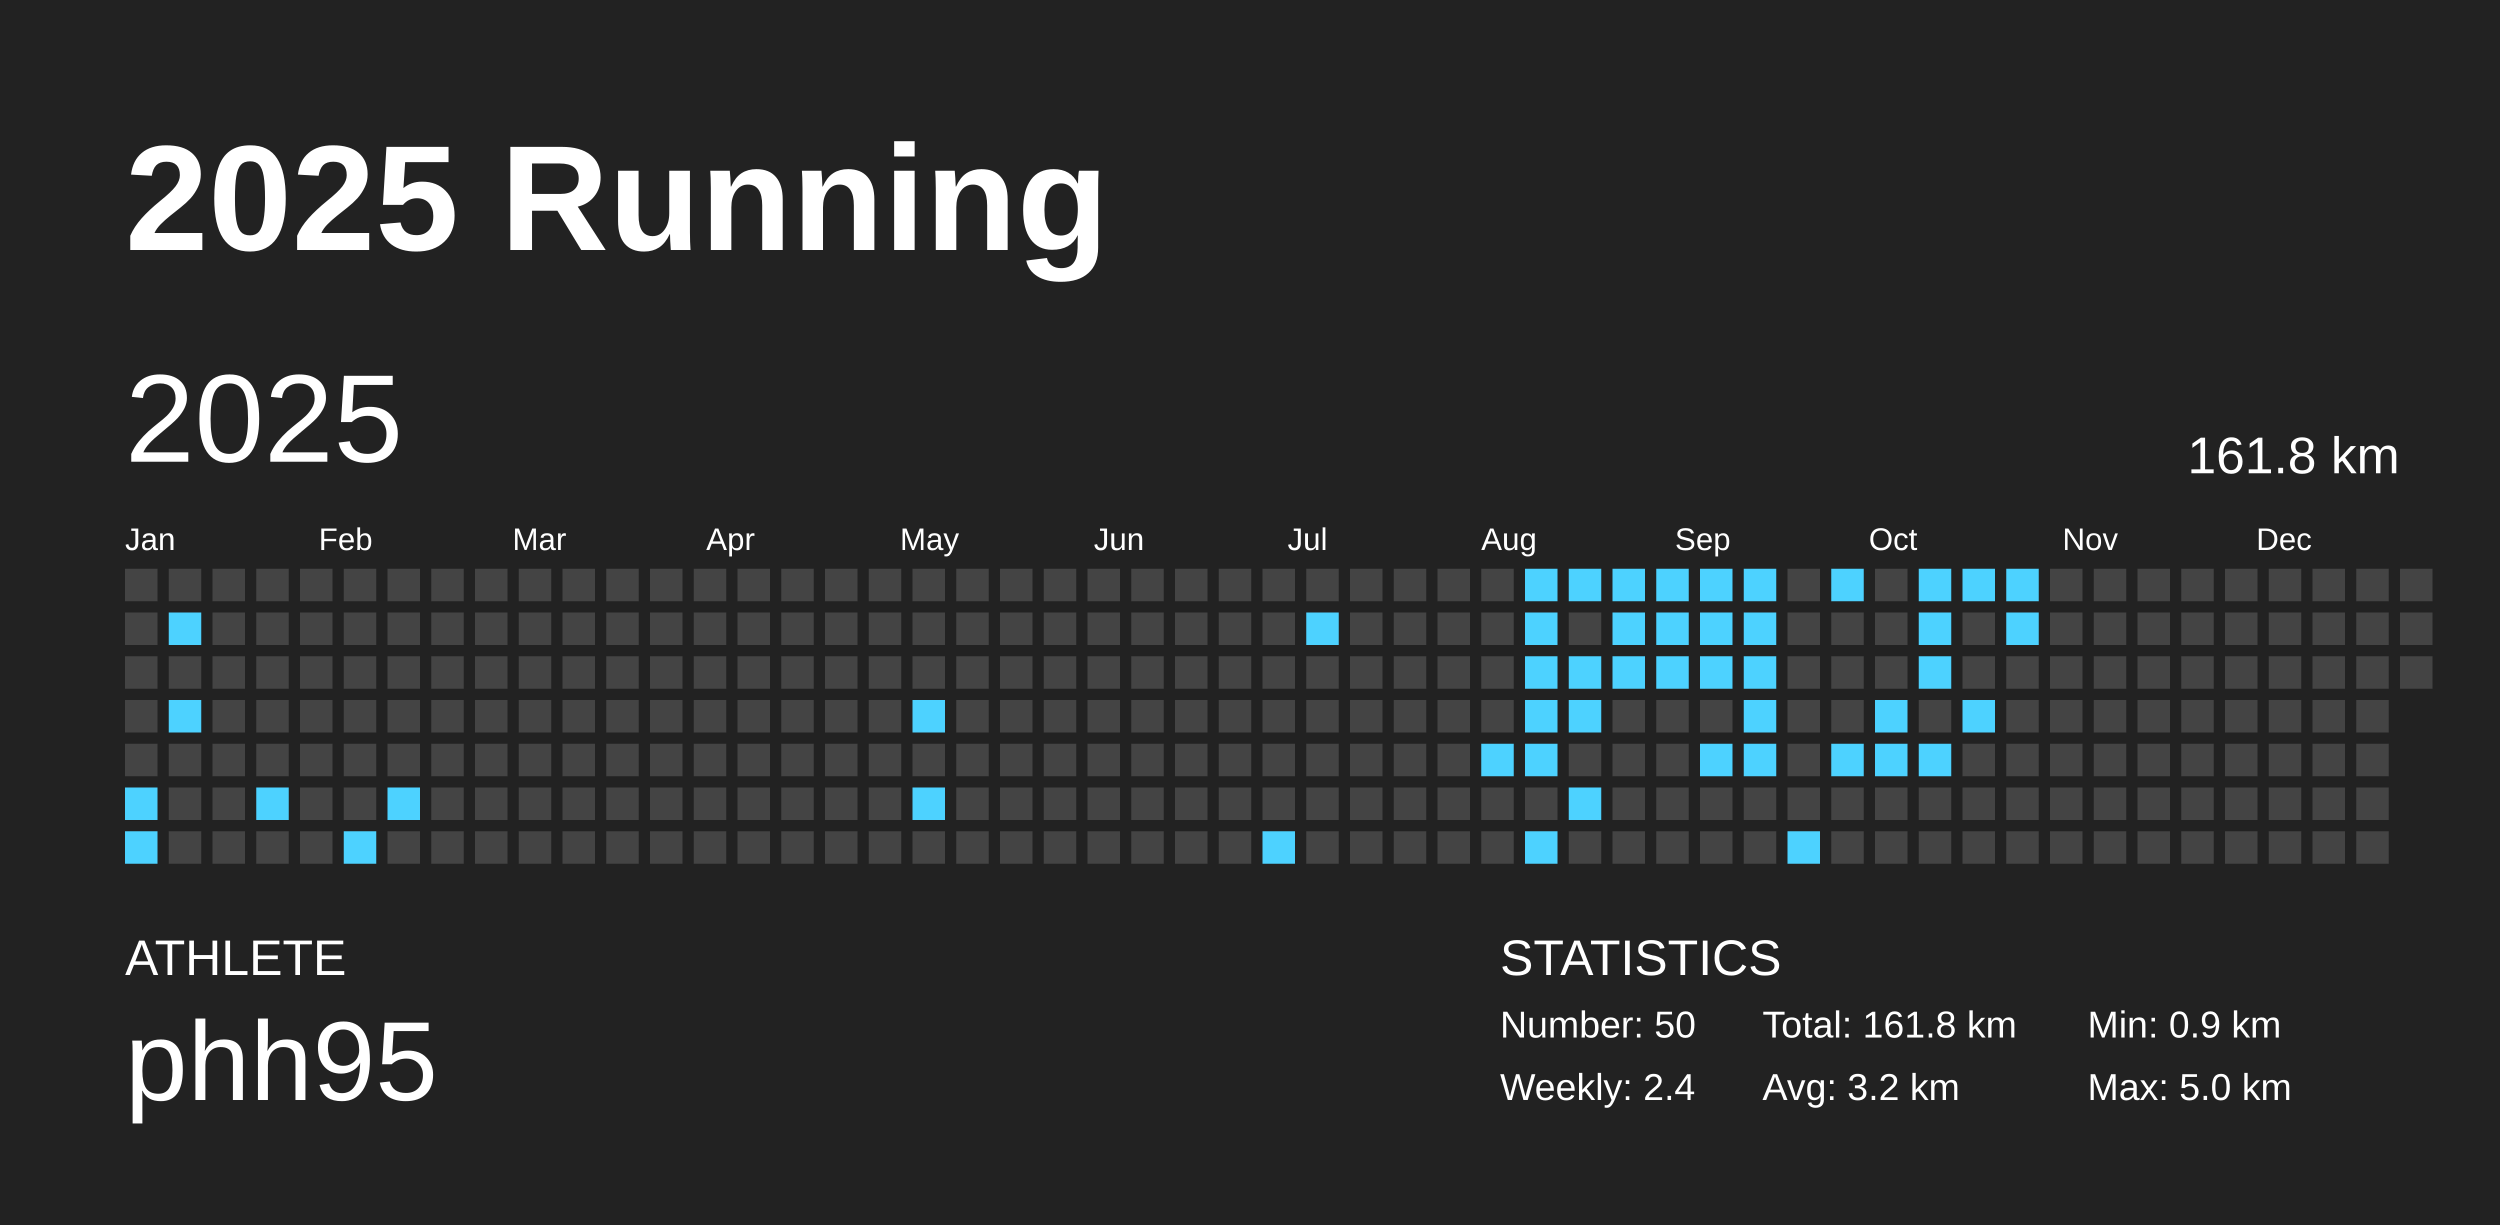
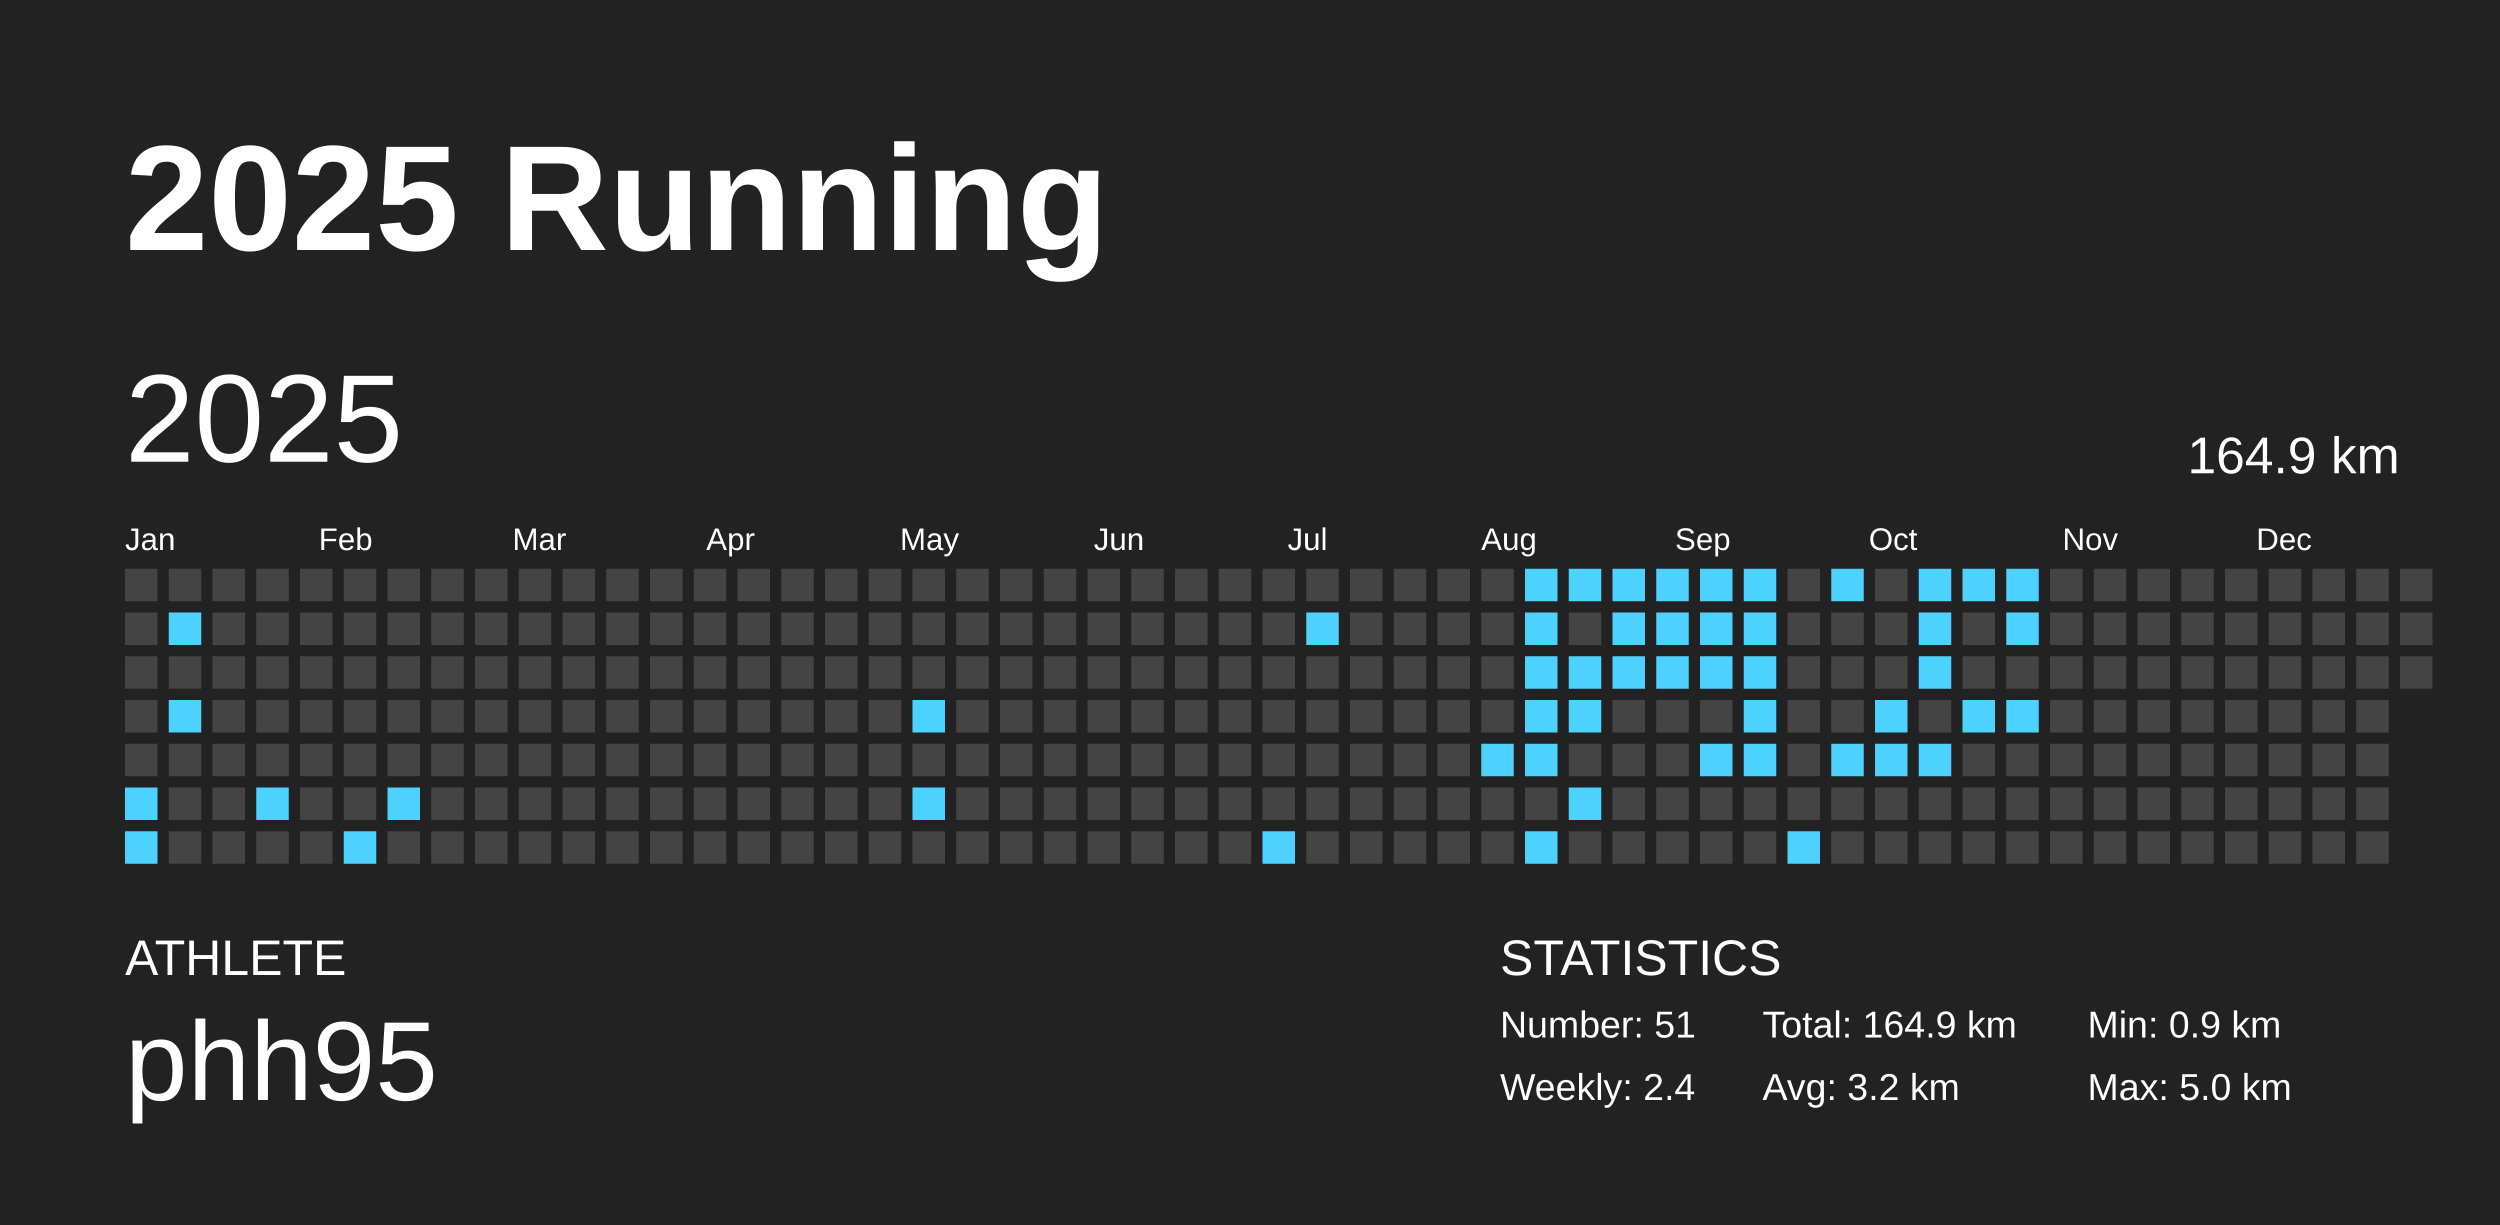
<svg xmlns="http://www.w3.org/2000/svg" baseProfile="full" height="98mm" version="1.1" viewBox="0,0,200,98" width="200mm">
  <defs />
  <rect fill="#222222" height="98" width="200" x="0" y="0" />
  <text fill="#FFFFFF" style="font-size:12px; font-family:Arial; font-weight:bold;" x="10" y="20">2025 Running</text>
  <text fill="#FFFFFF" style="font-size:4px; font-family:Arial" x="10" y="78">ATHLETE</text>
  <text fill="#FFFFFF" style="font-size:9px; font-family:Arial" x="10" y="88">phh95</text>
  <text fill="#FFFFFF" style="font-size:4px; font-family:Arial" x="120" y="78">STATISTICS</text>
-   <text fill="#FFFFFF" style="font-size:3px; font-family:Arial" x="120" y="83">Number: 50</text>
+   <text fill="#FFFFFF" style="font-size:3px; font-family:Arial" x="120" y="83">Number: 51</text>
  <text fill="#FFFFFF" style="font-size:3px; font-family:Arial" x="120" y="88">Weekly: 2.4</text>
-   <text fill="#FFFFFF" style="font-size:3px; font-family:Arial" x="141" y="83">Total: 161.8 km</text>
+   <text fill="#FFFFFF" style="font-size:3px; font-family:Arial" x="141" y="83">Total: 164.9 km</text>
  <text fill="#FFFFFF" style="font-size:3px; font-family:Arial" x="141" y="88">Avg: 3.2 km</text>
  <text fill="#FFFFFF" style="font-size:3px; font-family:Arial" x="167" y="83">Min: 0.9 km</text>
  <text fill="#FFFFFF" style="font-size:3px; font-family:Arial" x="167" y="88">Max: 5.0 km</text>
  <text dominant-baseline="hanging" fill="#FFFFFF" style="font-size:10.0px; font-family:Arial;" x="10" y="30">2025</text>
-   <text dominant-baseline="hanging" fill="#FFFFFF" style="font-size:4.125px; font-family:Arial;" x="175" y="35">161.8 km</text>
+   <text dominant-baseline="hanging" fill="#FFFFFF" style="font-size:4.125px; font-family:Arial;" x="175" y="35">164.9 km</text>
  <text fill="#FFFFFF" style="font-size:2.5px; font-family:Arial" x="10.0" y="44">Jan</text>
  <text fill="#FFFFFF" style="font-size:2.5px; font-family:Arial" x="25.5" y="44">Feb</text>
  <text fill="#FFFFFF" style="font-size:2.5px; font-family:Arial" x="41.0" y="44">Mar</text>
  <text fill="#FFFFFF" style="font-size:2.5px; font-family:Arial" x="56.5" y="44">Apr</text>
  <text fill="#FFFFFF" style="font-size:2.5px; font-family:Arial" x="72.0" y="44">May</text>
  <text fill="#FFFFFF" style="font-size:2.5px; font-family:Arial" x="87.5" y="44">Jun</text>
  <text fill="#FFFFFF" style="font-size:2.5px; font-family:Arial" x="103.0" y="44">Jul</text>
  <text fill="#FFFFFF" style="font-size:2.5px; font-family:Arial" x="118.5" y="44">Aug</text>
  <text fill="#FFFFFF" style="font-size:2.5px; font-family:Arial" x="134.0" y="44">Sep</text>
  <text fill="#FFFFFF" style="font-size:2.5px; font-family:Arial" x="149.5" y="44">Oct</text>
  <text fill="#FFFFFF" style="font-size:2.5px; font-family:Arial" x="165.0" y="44">Nov</text>
  <text fill="#FFFFFF" style="font-size:2.5px; font-family:Arial" x="180.5" y="44">Dec</text>
  <rect fill="#444444" height="2.6" width="2.6" x="10.0" y="45.5" />
  <rect fill="#444444" height="2.6" width="2.6" x="10.0" y="49.0" />
  <rect fill="#444444" height="2.6" width="2.6" x="10.0" y="52.5" />
  <rect fill="#444444" height="2.6" width="2.6" x="10.0" y="56.0" />
  <rect fill="#444444" height="2.6" width="2.6" x="10.0" y="59.5" />
  <rect fill="#4dd2ff" height="2.6" width="2.6" x="10.0" y="63.0" />
  <rect fill="#4dd2ff" height="2.6" width="2.6" x="10.0" y="66.5" />
  <rect fill="#444444" height="2.6" width="2.6" x="13.5" y="45.5" />
  <rect fill="#4dd2ff" height="2.6" width="2.6" x="13.5" y="49.0" />
  <rect fill="#444444" height="2.6" width="2.6" x="13.5" y="52.5" />
  <rect fill="#4dd2ff" height="2.6" width="2.6" x="13.5" y="56.0" />
  <rect fill="#444444" height="2.6" width="2.6" x="13.5" y="59.5" />
  <rect fill="#444444" height="2.6" width="2.6" x="13.5" y="63.0" />
  <rect fill="#444444" height="2.6" width="2.6" x="13.5" y="66.5" />
  <rect fill="#444444" height="2.6" width="2.6" x="17.0" y="45.5" />
  <rect fill="#444444" height="2.6" width="2.6" x="17.0" y="49.0" />
  <rect fill="#444444" height="2.6" width="2.6" x="17.0" y="52.5" />
  <rect fill="#444444" height="2.6" width="2.6" x="17.0" y="56.0" />
  <rect fill="#444444" height="2.6" width="2.6" x="17.0" y="59.5" />
  <rect fill="#444444" height="2.6" width="2.6" x="17.0" y="63.0" />
  <rect fill="#444444" height="2.6" width="2.6" x="17.0" y="66.5" />
  <rect fill="#444444" height="2.6" width="2.6" x="20.5" y="45.5" />
  <rect fill="#444444" height="2.6" width="2.6" x="20.5" y="49.0" />
  <rect fill="#444444" height="2.6" width="2.6" x="20.5" y="52.5" />
  <rect fill="#444444" height="2.6" width="2.6" x="20.5" y="56.0" />
  <rect fill="#444444" height="2.6" width="2.6" x="20.5" y="59.5" />
  <rect fill="#4dd2ff" height="2.6" width="2.6" x="20.5" y="63.0" />
  <rect fill="#444444" height="2.6" width="2.6" x="20.5" y="66.5" />
  <rect fill="#444444" height="2.6" width="2.6" x="24.0" y="45.5" />
  <rect fill="#444444" height="2.6" width="2.6" x="24.0" y="49.0" />
  <rect fill="#444444" height="2.6" width="2.6" x="24.0" y="52.5" />
  <rect fill="#444444" height="2.6" width="2.6" x="24.0" y="56.0" />
  <rect fill="#444444" height="2.6" width="2.6" x="24.0" y="59.5" />
  <rect fill="#444444" height="2.6" width="2.6" x="24.0" y="63.0" />
  <rect fill="#444444" height="2.6" width="2.6" x="24.0" y="66.5" />
  <rect fill="#444444" height="2.6" width="2.6" x="27.5" y="45.5" />
  <rect fill="#444444" height="2.6" width="2.6" x="27.5" y="49.0" />
  <rect fill="#444444" height="2.6" width="2.6" x="27.5" y="52.5" />
  <rect fill="#444444" height="2.6" width="2.6" x="27.5" y="56.0" />
  <rect fill="#444444" height="2.6" width="2.6" x="27.5" y="59.5" />
  <rect fill="#444444" height="2.6" width="2.6" x="27.5" y="63.0" />
  <rect fill="#4dd2ff" height="2.6" width="2.6" x="27.5" y="66.5" />
  <rect fill="#444444" height="2.6" width="2.6" x="31.0" y="45.5" />
  <rect fill="#444444" height="2.6" width="2.6" x="31.0" y="49.0" />
  <rect fill="#444444" height="2.6" width="2.6" x="31.0" y="52.5" />
  <rect fill="#444444" height="2.6" width="2.6" x="31.0" y="56.0" />
  <rect fill="#444444" height="2.6" width="2.6" x="31.0" y="59.5" />
  <rect fill="#4dd2ff" height="2.6" width="2.6" x="31.0" y="63.0" />
  <rect fill="#444444" height="2.6" width="2.6" x="31.0" y="66.5" />
  <rect fill="#444444" height="2.6" width="2.6" x="34.5" y="45.5" />
  <rect fill="#444444" height="2.6" width="2.6" x="34.5" y="49.0" />
  <rect fill="#444444" height="2.6" width="2.6" x="34.5" y="52.5" />
  <rect fill="#444444" height="2.6" width="2.6" x="34.5" y="56.0" />
  <rect fill="#444444" height="2.6" width="2.6" x="34.5" y="59.5" />
  <rect fill="#444444" height="2.6" width="2.6" x="34.5" y="63.0" />
  <rect fill="#444444" height="2.6" width="2.6" x="34.5" y="66.5" />
  <rect fill="#444444" height="2.6" width="2.6" x="38.0" y="45.5" />
  <rect fill="#444444" height="2.6" width="2.6" x="38.0" y="49.0" />
  <rect fill="#444444" height="2.6" width="2.6" x="38.0" y="52.5" />
  <rect fill="#444444" height="2.6" width="2.6" x="38.0" y="56.0" />
  <rect fill="#444444" height="2.6" width="2.6" x="38.0" y="59.5" />
  <rect fill="#444444" height="2.6" width="2.6" x="38.0" y="63.0" />
  <rect fill="#444444" height="2.6" width="2.6" x="38.0" y="66.5" />
  <rect fill="#444444" height="2.6" width="2.6" x="41.5" y="45.5" />
  <rect fill="#444444" height="2.6" width="2.6" x="41.5" y="49.0" />
  <rect fill="#444444" height="2.6" width="2.6" x="41.5" y="52.5" />
  <rect fill="#444444" height="2.6" width="2.6" x="41.5" y="56.0" />
  <rect fill="#444444" height="2.6" width="2.6" x="41.5" y="59.5" />
  <rect fill="#444444" height="2.6" width="2.6" x="41.5" y="63.0" />
  <rect fill="#444444" height="2.6" width="2.6" x="41.5" y="66.5" />
  <rect fill="#444444" height="2.6" width="2.6" x="45.0" y="45.5" />
  <rect fill="#444444" height="2.6" width="2.6" x="45.0" y="49.0" />
  <rect fill="#444444" height="2.6" width="2.6" x="45.0" y="52.5" />
  <rect fill="#444444" height="2.6" width="2.6" x="45.0" y="56.0" />
  <rect fill="#444444" height="2.6" width="2.6" x="45.0" y="59.5" />
  <rect fill="#444444" height="2.6" width="2.6" x="45.0" y="63.0" />
  <rect fill="#444444" height="2.6" width="2.6" x="45.0" y="66.5" />
  <rect fill="#444444" height="2.6" width="2.6" x="48.5" y="45.5" />
  <rect fill="#444444" height="2.6" width="2.6" x="48.5" y="49.0" />
  <rect fill="#444444" height="2.6" width="2.6" x="48.5" y="52.5" />
  <rect fill="#444444" height="2.6" width="2.6" x="48.5" y="56.0" />
  <rect fill="#444444" height="2.6" width="2.6" x="48.5" y="59.5" />
  <rect fill="#444444" height="2.6" width="2.6" x="48.5" y="63.0" />
  <rect fill="#444444" height="2.6" width="2.6" x="48.5" y="66.5" />
  <rect fill="#444444" height="2.6" width="2.6" x="52.0" y="45.5" />
  <rect fill="#444444" height="2.6" width="2.6" x="52.0" y="49.0" />
  <rect fill="#444444" height="2.6" width="2.6" x="52.0" y="52.5" />
  <rect fill="#444444" height="2.6" width="2.6" x="52.0" y="56.0" />
  <rect fill="#444444" height="2.6" width="2.6" x="52.0" y="59.5" />
  <rect fill="#444444" height="2.6" width="2.6" x="52.0" y="63.0" />
  <rect fill="#444444" height="2.6" width="2.6" x="52.0" y="66.5" />
  <rect fill="#444444" height="2.6" width="2.6" x="55.5" y="45.5" />
  <rect fill="#444444" height="2.6" width="2.6" x="55.5" y="49.0" />
  <rect fill="#444444" height="2.6" width="2.6" x="55.5" y="52.5" />
  <rect fill="#444444" height="2.6" width="2.6" x="55.5" y="56.0" />
  <rect fill="#444444" height="2.6" width="2.6" x="55.5" y="59.5" />
  <rect fill="#444444" height="2.6" width="2.6" x="55.5" y="63.0" />
  <rect fill="#444444" height="2.6" width="2.6" x="55.5" y="66.5" />
  <rect fill="#444444" height="2.6" width="2.6" x="59.0" y="45.5" />
  <rect fill="#444444" height="2.6" width="2.6" x="59.0" y="49.0" />
  <rect fill="#444444" height="2.6" width="2.6" x="59.0" y="52.5" />
  <rect fill="#444444" height="2.6" width="2.6" x="59.0" y="56.0" />
  <rect fill="#444444" height="2.6" width="2.6" x="59.0" y="59.5" />
  <rect fill="#444444" height="2.6" width="2.6" x="59.0" y="63.0" />
  <rect fill="#444444" height="2.6" width="2.6" x="59.0" y="66.5" />
  <rect fill="#444444" height="2.6" width="2.6" x="62.5" y="45.5" />
  <rect fill="#444444" height="2.6" width="2.6" x="62.5" y="49.0" />
  <rect fill="#444444" height="2.6" width="2.6" x="62.5" y="52.5" />
  <rect fill="#444444" height="2.6" width="2.6" x="62.5" y="56.0" />
  <rect fill="#444444" height="2.6" width="2.6" x="62.5" y="59.5" />
  <rect fill="#444444" height="2.6" width="2.6" x="62.5" y="63.0" />
  <rect fill="#444444" height="2.6" width="2.6" x="62.5" y="66.5" />
  <rect fill="#444444" height="2.6" width="2.6" x="66.0" y="45.5" />
  <rect fill="#444444" height="2.6" width="2.6" x="66.0" y="49.0" />
  <rect fill="#444444" height="2.6" width="2.6" x="66.0" y="52.5" />
  <rect fill="#444444" height="2.6" width="2.6" x="66.0" y="56.0" />
  <rect fill="#444444" height="2.6" width="2.6" x="66.0" y="59.5" />
  <rect fill="#444444" height="2.6" width="2.6" x="66.0" y="63.0" />
  <rect fill="#444444" height="2.6" width="2.6" x="66.0" y="66.5" />
  <rect fill="#444444" height="2.6" width="2.6" x="69.5" y="45.5" />
  <rect fill="#444444" height="2.6" width="2.6" x="69.5" y="49.0" />
  <rect fill="#444444" height="2.6" width="2.6" x="69.5" y="52.5" />
  <rect fill="#444444" height="2.6" width="2.6" x="69.5" y="56.0" />
  <rect fill="#444444" height="2.6" width="2.6" x="69.5" y="59.5" />
  <rect fill="#444444" height="2.6" width="2.6" x="69.5" y="63.0" />
  <rect fill="#444444" height="2.6" width="2.6" x="69.5" y="66.5" />
  <rect fill="#444444" height="2.6" width="2.6" x="73.0" y="45.5" />
  <rect fill="#444444" height="2.6" width="2.6" x="73.0" y="49.0" />
  <rect fill="#444444" height="2.6" width="2.6" x="73.0" y="52.5" />
  <rect fill="#4dd2ff" height="2.6" width="2.6" x="73.0" y="56.0" />
  <rect fill="#444444" height="2.6" width="2.6" x="73.0" y="59.5" />
  <rect fill="#4dd2ff" height="2.6" width="2.6" x="73.0" y="63.0" />
  <rect fill="#444444" height="2.6" width="2.6" x="73.0" y="66.5" />
  <rect fill="#444444" height="2.6" width="2.6" x="76.5" y="45.5" />
  <rect fill="#444444" height="2.6" width="2.6" x="76.5" y="49.0" />
  <rect fill="#444444" height="2.6" width="2.6" x="76.5" y="52.5" />
  <rect fill="#444444" height="2.6" width="2.6" x="76.5" y="56.0" />
  <rect fill="#444444" height="2.6" width="2.6" x="76.5" y="59.5" />
  <rect fill="#444444" height="2.6" width="2.6" x="76.5" y="63.0" />
  <rect fill="#444444" height="2.6" width="2.6" x="76.5" y="66.5" />
  <rect fill="#444444" height="2.6" width="2.6" x="80.0" y="45.5" />
  <rect fill="#444444" height="2.6" width="2.6" x="80.0" y="49.0" />
  <rect fill="#444444" height="2.6" width="2.6" x="80.0" y="52.5" />
  <rect fill="#444444" height="2.6" width="2.6" x="80.0" y="56.0" />
  <rect fill="#444444" height="2.6" width="2.6" x="80.0" y="59.5" />
  <rect fill="#444444" height="2.6" width="2.6" x="80.0" y="63.0" />
  <rect fill="#444444" height="2.6" width="2.6" x="80.0" y="66.5" />
  <rect fill="#444444" height="2.6" width="2.6" x="83.5" y="45.5" />
  <rect fill="#444444" height="2.6" width="2.6" x="83.5" y="49.0" />
  <rect fill="#444444" height="2.6" width="2.6" x="83.5" y="52.5" />
  <rect fill="#444444" height="2.6" width="2.6" x="83.5" y="56.0" />
  <rect fill="#444444" height="2.6" width="2.6" x="83.5" y="59.5" />
  <rect fill="#444444" height="2.6" width="2.6" x="83.5" y="63.0" />
  <rect fill="#444444" height="2.6" width="2.6" x="83.5" y="66.5" />
  <rect fill="#444444" height="2.6" width="2.6" x="87.0" y="45.5" />
  <rect fill="#444444" height="2.6" width="2.6" x="87.0" y="49.0" />
  <rect fill="#444444" height="2.6" width="2.6" x="87.0" y="52.5" />
  <rect fill="#444444" height="2.6" width="2.6" x="87.0" y="56.0" />
  <rect fill="#444444" height="2.6" width="2.6" x="87.0" y="59.5" />
  <rect fill="#444444" height="2.6" width="2.6" x="87.0" y="63.0" />
  <rect fill="#444444" height="2.6" width="2.6" x="87.0" y="66.5" />
  <rect fill="#444444" height="2.6" width="2.6" x="90.5" y="45.5" />
  <rect fill="#444444" height="2.6" width="2.6" x="90.5" y="49.0" />
  <rect fill="#444444" height="2.6" width="2.6" x="90.5" y="52.5" />
  <rect fill="#444444" height="2.6" width="2.6" x="90.5" y="56.0" />
  <rect fill="#444444" height="2.6" width="2.6" x="90.5" y="59.5" />
  <rect fill="#444444" height="2.6" width="2.6" x="90.5" y="63.0" />
  <rect fill="#444444" height="2.6" width="2.6" x="90.5" y="66.5" />
  <rect fill="#444444" height="2.6" width="2.6" x="94.0" y="45.5" />
  <rect fill="#444444" height="2.6" width="2.6" x="94.0" y="49.0" />
  <rect fill="#444444" height="2.6" width="2.6" x="94.0" y="52.5" />
  <rect fill="#444444" height="2.6" width="2.6" x="94.0" y="56.0" />
  <rect fill="#444444" height="2.6" width="2.6" x="94.0" y="59.5" />
  <rect fill="#444444" height="2.6" width="2.6" x="94.0" y="63.0" />
  <rect fill="#444444" height="2.6" width="2.6" x="94.0" y="66.5" />
  <rect fill="#444444" height="2.6" width="2.6" x="97.5" y="45.5" />
  <rect fill="#444444" height="2.6" width="2.6" x="97.5" y="49.0" />
  <rect fill="#444444" height="2.6" width="2.6" x="97.5" y="52.5" />
  <rect fill="#444444" height="2.6" width="2.6" x="97.5" y="56.0" />
  <rect fill="#444444" height="2.6" width="2.6" x="97.5" y="59.5" />
  <rect fill="#444444" height="2.6" width="2.6" x="97.5" y="63.0" />
  <rect fill="#444444" height="2.6" width="2.6" x="97.5" y="66.5" />
  <rect fill="#444444" height="2.6" width="2.6" x="101.0" y="45.5" />
  <rect fill="#444444" height="2.6" width="2.6" x="101.0" y="49.0" />
  <rect fill="#444444" height="2.6" width="2.6" x="101.0" y="52.5" />
  <rect fill="#444444" height="2.6" width="2.6" x="101.0" y="56.0" />
  <rect fill="#444444" height="2.6" width="2.6" x="101.0" y="59.5" />
  <rect fill="#444444" height="2.6" width="2.6" x="101.0" y="63.0" />
  <rect fill="#4dd2ff" height="2.6" width="2.6" x="101.0" y="66.5" />
  <rect fill="#444444" height="2.6" width="2.6" x="104.5" y="45.5" />
  <rect fill="#4dd2ff" height="2.6" width="2.6" x="104.5" y="49.0" />
  <rect fill="#444444" height="2.6" width="2.6" x="104.5" y="52.5" />
  <rect fill="#444444" height="2.6" width="2.6" x="104.5" y="56.0" />
  <rect fill="#444444" height="2.6" width="2.6" x="104.5" y="59.5" />
  <rect fill="#444444" height="2.6" width="2.6" x="104.5" y="63.0" />
  <rect fill="#444444" height="2.6" width="2.6" x="104.5" y="66.5" />
  <rect fill="#444444" height="2.6" width="2.6" x="108.0" y="45.5" />
  <rect fill="#444444" height="2.6" width="2.6" x="108.0" y="49.0" />
  <rect fill="#444444" height="2.6" width="2.6" x="108.0" y="52.5" />
  <rect fill="#444444" height="2.6" width="2.6" x="108.0" y="56.0" />
  <rect fill="#444444" height="2.6" width="2.6" x="108.0" y="59.5" />
  <rect fill="#444444" height="2.6" width="2.6" x="108.0" y="63.0" />
  <rect fill="#444444" height="2.6" width="2.6" x="108.0" y="66.5" />
  <rect fill="#444444" height="2.6" width="2.6" x="111.5" y="45.5" />
  <rect fill="#444444" height="2.6" width="2.6" x="111.5" y="49.0" />
  <rect fill="#444444" height="2.6" width="2.6" x="111.5" y="52.5" />
  <rect fill="#444444" height="2.6" width="2.6" x="111.5" y="56.0" />
  <rect fill="#444444" height="2.6" width="2.6" x="111.5" y="59.5" />
  <rect fill="#444444" height="2.6" width="2.6" x="111.5" y="63.0" />
  <rect fill="#444444" height="2.6" width="2.6" x="111.5" y="66.5" />
  <rect fill="#444444" height="2.6" width="2.6" x="115.0" y="45.5" />
  <rect fill="#444444" height="2.6" width="2.6" x="115.0" y="49.0" />
  <rect fill="#444444" height="2.6" width="2.6" x="115.0" y="52.5" />
  <rect fill="#444444" height="2.6" width="2.6" x="115.0" y="56.0" />
  <rect fill="#444444" height="2.6" width="2.6" x="115.0" y="59.5" />
  <rect fill="#444444" height="2.6" width="2.6" x="115.0" y="63.0" />
  <rect fill="#444444" height="2.6" width="2.6" x="115.0" y="66.5" />
  <rect fill="#444444" height="2.6" width="2.6" x="118.5" y="45.5" />
  <rect fill="#444444" height="2.6" width="2.6" x="118.5" y="49.0" />
  <rect fill="#444444" height="2.6" width="2.6" x="118.5" y="52.5" />
  <rect fill="#444444" height="2.6" width="2.6" x="118.5" y="56.0" />
  <rect fill="#4dd2ff" height="2.6" width="2.6" x="118.5" y="59.5" />
  <rect fill="#444444" height="2.6" width="2.6" x="118.5" y="63.0" />
  <rect fill="#444444" height="2.6" width="2.6" x="118.5" y="66.5" />
  <rect fill="#4dd2ff" height="2.6" width="2.6" x="122.0" y="45.5" />
  <rect fill="#4dd2ff" height="2.6" width="2.6" x="122.0" y="49.0" />
  <rect fill="#4dd2ff" height="2.6" width="2.6" x="122.0" y="52.5" />
  <rect fill="#4dd2ff" height="2.6" width="2.6" x="122.0" y="56.0" />
  <rect fill="#4dd2ff" height="2.6" width="2.6" x="122.0" y="59.5" />
  <rect fill="#444444" height="2.6" width="2.6" x="122.0" y="63.0" />
  <rect fill="#4dd2ff" height="2.6" width="2.6" x="122.0" y="66.5" />
  <rect fill="#4dd2ff" height="2.6" width="2.6" x="125.5" y="45.5" />
  <rect fill="#444444" height="2.6" width="2.6" x="125.5" y="49.0" />
  <rect fill="#4dd2ff" height="2.6" width="2.6" x="125.5" y="52.5" />
  <rect fill="#4dd2ff" height="2.6" width="2.6" x="125.5" y="56.0" />
  <rect fill="#444444" height="2.6" width="2.6" x="125.5" y="59.5" />
  <rect fill="#4dd2ff" height="2.6" width="2.6" x="125.5" y="63.0" />
  <rect fill="#444444" height="2.6" width="2.6" x="125.5" y="66.5" />
  <rect fill="#4dd2ff" height="2.6" width="2.6" x="129.0" y="45.5" />
  <rect fill="#4dd2ff" height="2.6" width="2.6" x="129.0" y="49.0" />
  <rect fill="#4dd2ff" height="2.6" width="2.6" x="129.0" y="52.5" />
  <rect fill="#444444" height="2.6" width="2.6" x="129.0" y="56.0" />
  <rect fill="#444444" height="2.6" width="2.6" x="129.0" y="59.5" />
  <rect fill="#444444" height="2.6" width="2.6" x="129.0" y="63.0" />
  <rect fill="#444444" height="2.6" width="2.6" x="129.0" y="66.5" />
  <rect fill="#4dd2ff" height="2.6" width="2.6" x="132.5" y="45.5" />
  <rect fill="#4dd2ff" height="2.6" width="2.6" x="132.5" y="49.0" />
  <rect fill="#4dd2ff" height="2.6" width="2.6" x="132.5" y="52.5" />
  <rect fill="#444444" height="2.6" width="2.6" x="132.5" y="56.0" />
  <rect fill="#444444" height="2.6" width="2.6" x="132.5" y="59.5" />
  <rect fill="#444444" height="2.6" width="2.6" x="132.5" y="63.0" />
  <rect fill="#444444" height="2.6" width="2.6" x="132.5" y="66.5" />
  <rect fill="#4dd2ff" height="2.6" width="2.6" x="136.0" y="45.5" />
  <rect fill="#4dd2ff" height="2.6" width="2.6" x="136.0" y="49.0" />
  <rect fill="#4dd2ff" height="2.6" width="2.6" x="136.0" y="52.5" />
  <rect fill="#444444" height="2.6" width="2.6" x="136.0" y="56.0" />
  <rect fill="#4dd2ff" height="2.6" width="2.6" x="136.0" y="59.5" />
  <rect fill="#444444" height="2.6" width="2.6" x="136.0" y="63.0" />
  <rect fill="#444444" height="2.6" width="2.6" x="136.0" y="66.5" />
  <rect fill="#4dd2ff" height="2.6" width="2.6" x="139.5" y="45.5" />
  <rect fill="#4dd2ff" height="2.6" width="2.6" x="139.5" y="49.0" />
  <rect fill="#4dd2ff" height="2.6" width="2.6" x="139.5" y="52.5" />
  <rect fill="#4dd2ff" height="2.6" width="2.6" x="139.5" y="56.0" />
  <rect fill="#4dd2ff" height="2.6" width="2.6" x="139.5" y="59.5" />
  <rect fill="#444444" height="2.6" width="2.6" x="139.5" y="63.0" />
  <rect fill="#444444" height="2.6" width="2.6" x="139.5" y="66.5" />
  <rect fill="#444444" height="2.6" width="2.6" x="143.0" y="45.5" />
  <rect fill="#444444" height="2.6" width="2.6" x="143.0" y="49.0" />
  <rect fill="#444444" height="2.6" width="2.6" x="143.0" y="52.5" />
  <rect fill="#444444" height="2.6" width="2.6" x="143.0" y="56.0" />
  <rect fill="#444444" height="2.6" width="2.6" x="143.0" y="59.5" />
  <rect fill="#444444" height="2.6" width="2.6" x="143.0" y="63.0" />
  <rect fill="#4dd2ff" height="2.6" width="2.6" x="143.0" y="66.5" />
  <rect fill="#4dd2ff" height="2.6" width="2.6" x="146.5" y="45.5" />
  <rect fill="#444444" height="2.6" width="2.6" x="146.5" y="49.0" />
  <rect fill="#444444" height="2.6" width="2.6" x="146.5" y="52.5" />
  <rect fill="#444444" height="2.6" width="2.6" x="146.5" y="56.0" />
  <rect fill="#4dd2ff" height="2.6" width="2.6" x="146.5" y="59.5" />
  <rect fill="#444444" height="2.6" width="2.6" x="146.5" y="63.0" />
  <rect fill="#444444" height="2.6" width="2.6" x="146.5" y="66.5" />
  <rect fill="#444444" height="2.6" width="2.6" x="150.0" y="45.5" />
  <rect fill="#444444" height="2.6" width="2.6" x="150.0" y="49.0" />
  <rect fill="#444444" height="2.6" width="2.6" x="150.0" y="52.5" />
  <rect fill="#4dd2ff" height="2.6" width="2.6" x="150.0" y="56.0" />
  <rect fill="#4dd2ff" height="2.6" width="2.6" x="150.0" y="59.5" />
  <rect fill="#444444" height="2.6" width="2.6" x="150.0" y="63.0" />
  <rect fill="#444444" height="2.6" width="2.6" x="150.0" y="66.5" />
  <rect fill="#4dd2ff" height="2.6" width="2.6" x="153.5" y="45.5" />
  <rect fill="#4dd2ff" height="2.6" width="2.6" x="153.5" y="49.0" />
  <rect fill="#4dd2ff" height="2.6" width="2.6" x="153.5" y="52.5" />
  <rect fill="#444444" height="2.6" width="2.6" x="153.5" y="56.0" />
  <rect fill="#4dd2ff" height="2.6" width="2.6" x="153.5" y="59.5" />
  <rect fill="#444444" height="2.6" width="2.6" x="153.5" y="63.0" />
  <rect fill="#444444" height="2.6" width="2.6" x="153.5" y="66.5" />
  <rect fill="#4dd2ff" height="2.6" width="2.6" x="157.0" y="45.5" />
  <rect fill="#444444" height="2.6" width="2.6" x="157.0" y="49.0" />
  <rect fill="#444444" height="2.6" width="2.6" x="157.0" y="52.5" />
  <rect fill="#4dd2ff" height="2.6" width="2.6" x="157.0" y="56.0" />
  <rect fill="#444444" height="2.6" width="2.6" x="157.0" y="59.5" />
  <rect fill="#444444" height="2.6" width="2.6" x="157.0" y="63.0" />
  <rect fill="#444444" height="2.6" width="2.6" x="157.0" y="66.5" />
  <rect fill="#4dd2ff" height="2.6" width="2.6" x="160.5" y="45.5" />
  <rect fill="#4dd2ff" height="2.6" width="2.6" x="160.5" y="49.0" />
  <rect fill="#444444" height="2.6" width="2.6" x="160.5" y="52.5" />
-   <rect fill="#444444" height="2.6" width="2.6" x="160.5" y="56.0" />
+   <rect fill="#4dd2ff" height="2.6" width="2.6" x="160.5" y="56.0" />
  <rect fill="#444444" height="2.6" width="2.6" x="160.5" y="59.5" />
  <rect fill="#444444" height="2.6" width="2.6" x="160.5" y="63.0" />
  <rect fill="#444444" height="2.6" width="2.6" x="160.5" y="66.5" />
  <rect fill="#444444" height="2.6" width="2.6" x="164.0" y="45.5" />
  <rect fill="#444444" height="2.6" width="2.6" x="164.0" y="49.0" />
  <rect fill="#444444" height="2.6" width="2.6" x="164.0" y="52.5" />
  <rect fill="#444444" height="2.6" width="2.6" x="164.0" y="56.0" />
  <rect fill="#444444" height="2.6" width="2.6" x="164.0" y="59.5" />
  <rect fill="#444444" height="2.6" width="2.6" x="164.0" y="63.0" />
  <rect fill="#444444" height="2.6" width="2.6" x="164.0" y="66.5" />
  <rect fill="#444444" height="2.6" width="2.6" x="167.5" y="45.5" />
  <rect fill="#444444" height="2.6" width="2.6" x="167.5" y="49.0" />
  <rect fill="#444444" height="2.6" width="2.6" x="167.5" y="52.5" />
  <rect fill="#444444" height="2.6" width="2.6" x="167.5" y="56.0" />
  <rect fill="#444444" height="2.6" width="2.6" x="167.5" y="59.5" />
  <rect fill="#444444" height="2.6" width="2.6" x="167.5" y="63.0" />
  <rect fill="#444444" height="2.6" width="2.6" x="167.5" y="66.5" />
  <rect fill="#444444" height="2.6" width="2.6" x="171.0" y="45.5" />
  <rect fill="#444444" height="2.6" width="2.6" x="171.0" y="49.0" />
  <rect fill="#444444" height="2.6" width="2.6" x="171.0" y="52.5" />
  <rect fill="#444444" height="2.6" width="2.6" x="171.0" y="56.0" />
  <rect fill="#444444" height="2.6" width="2.6" x="171.0" y="59.5" />
  <rect fill="#444444" height="2.6" width="2.6" x="171.0" y="63.0" />
  <rect fill="#444444" height="2.6" width="2.6" x="171.0" y="66.5" />
  <rect fill="#444444" height="2.6" width="2.6" x="174.5" y="45.5" />
  <rect fill="#444444" height="2.6" width="2.6" x="174.5" y="49.0" />
  <rect fill="#444444" height="2.6" width="2.6" x="174.5" y="52.5" />
  <rect fill="#444444" height="2.6" width="2.6" x="174.5" y="56.0" />
  <rect fill="#444444" height="2.6" width="2.6" x="174.5" y="59.5" />
  <rect fill="#444444" height="2.6" width="2.6" x="174.5" y="63.0" />
  <rect fill="#444444" height="2.6" width="2.6" x="174.5" y="66.5" />
  <rect fill="#444444" height="2.6" width="2.6" x="178.0" y="45.5" />
  <rect fill="#444444" height="2.6" width="2.6" x="178.0" y="49.0" />
  <rect fill="#444444" height="2.6" width="2.6" x="178.0" y="52.5" />
  <rect fill="#444444" height="2.6" width="2.6" x="178.0" y="56.0" />
  <rect fill="#444444" height="2.6" width="2.6" x="178.0" y="59.5" />
  <rect fill="#444444" height="2.6" width="2.6" x="178.0" y="63.0" />
  <rect fill="#444444" height="2.6" width="2.6" x="178.0" y="66.5" />
  <rect fill="#444444" height="2.6" width="2.6" x="181.5" y="45.5" />
  <rect fill="#444444" height="2.6" width="2.6" x="181.5" y="49.0" />
  <rect fill="#444444" height="2.6" width="2.6" x="181.5" y="52.5" />
  <rect fill="#444444" height="2.6" width="2.6" x="181.5" y="56.0" />
  <rect fill="#444444" height="2.6" width="2.6" x="181.5" y="59.5" />
  <rect fill="#444444" height="2.6" width="2.6" x="181.5" y="63.0" />
  <rect fill="#444444" height="2.6" width="2.6" x="181.5" y="66.5" />
  <rect fill="#444444" height="2.6" width="2.6" x="185.0" y="45.5" />
  <rect fill="#444444" height="2.6" width="2.6" x="185.0" y="49.0" />
  <rect fill="#444444" height="2.6" width="2.6" x="185.0" y="52.5" />
  <rect fill="#444444" height="2.6" width="2.6" x="185.0" y="56.0" />
  <rect fill="#444444" height="2.6" width="2.6" x="185.0" y="59.5" />
  <rect fill="#444444" height="2.6" width="2.6" x="185.0" y="63.0" />
  <rect fill="#444444" height="2.6" width="2.6" x="185.0" y="66.5" />
  <rect fill="#444444" height="2.6" width="2.6" x="188.5" y="45.5" />
  <rect fill="#444444" height="2.6" width="2.6" x="188.5" y="49.0" />
  <rect fill="#444444" height="2.6" width="2.6" x="188.5" y="52.5" />
  <rect fill="#444444" height="2.6" width="2.6" x="188.5" y="56.0" />
  <rect fill="#444444" height="2.6" width="2.6" x="188.5" y="59.5" />
  <rect fill="#444444" height="2.6" width="2.6" x="188.5" y="63.0" />
  <rect fill="#444444" height="2.6" width="2.6" x="188.5" y="66.5" />
  <rect fill="#444444" height="2.6" width="2.6" x="192.0" y="45.5" />
  <rect fill="#444444" height="2.6" width="2.6" x="192.0" y="49.0" />
  <rect fill="#444444" height="2.6" width="2.6" x="192.0" y="52.5" />
</svg>
